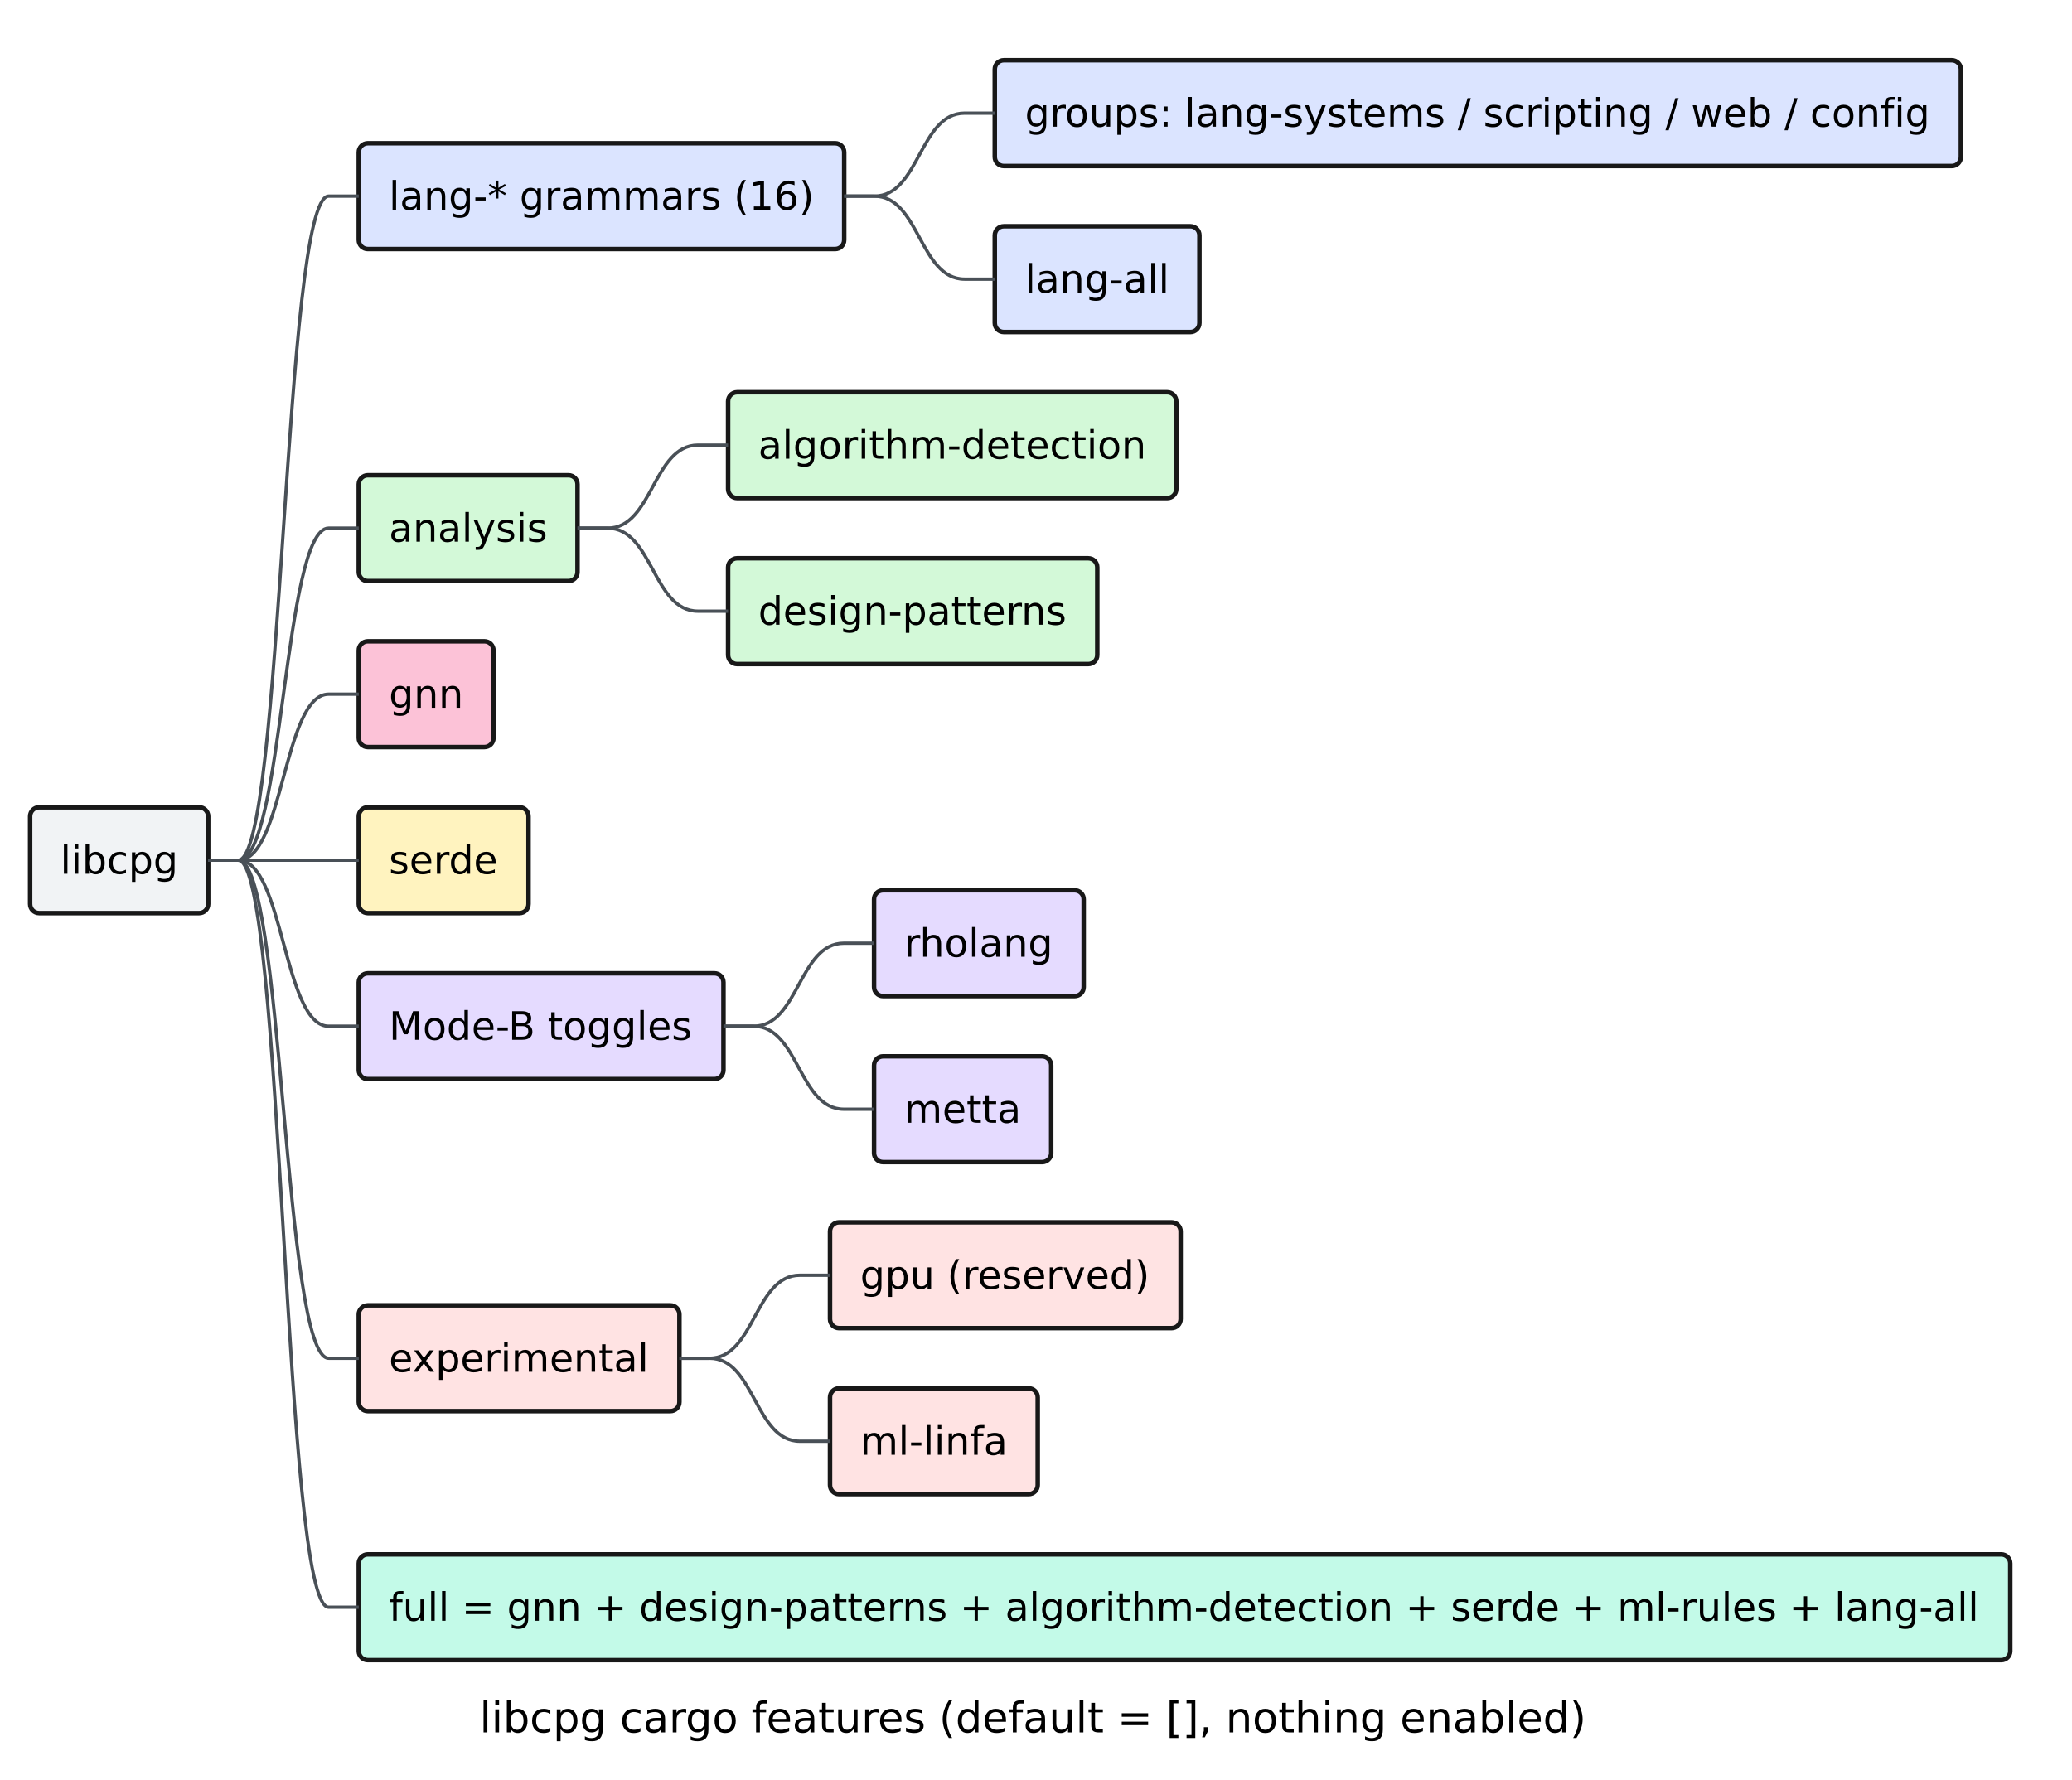
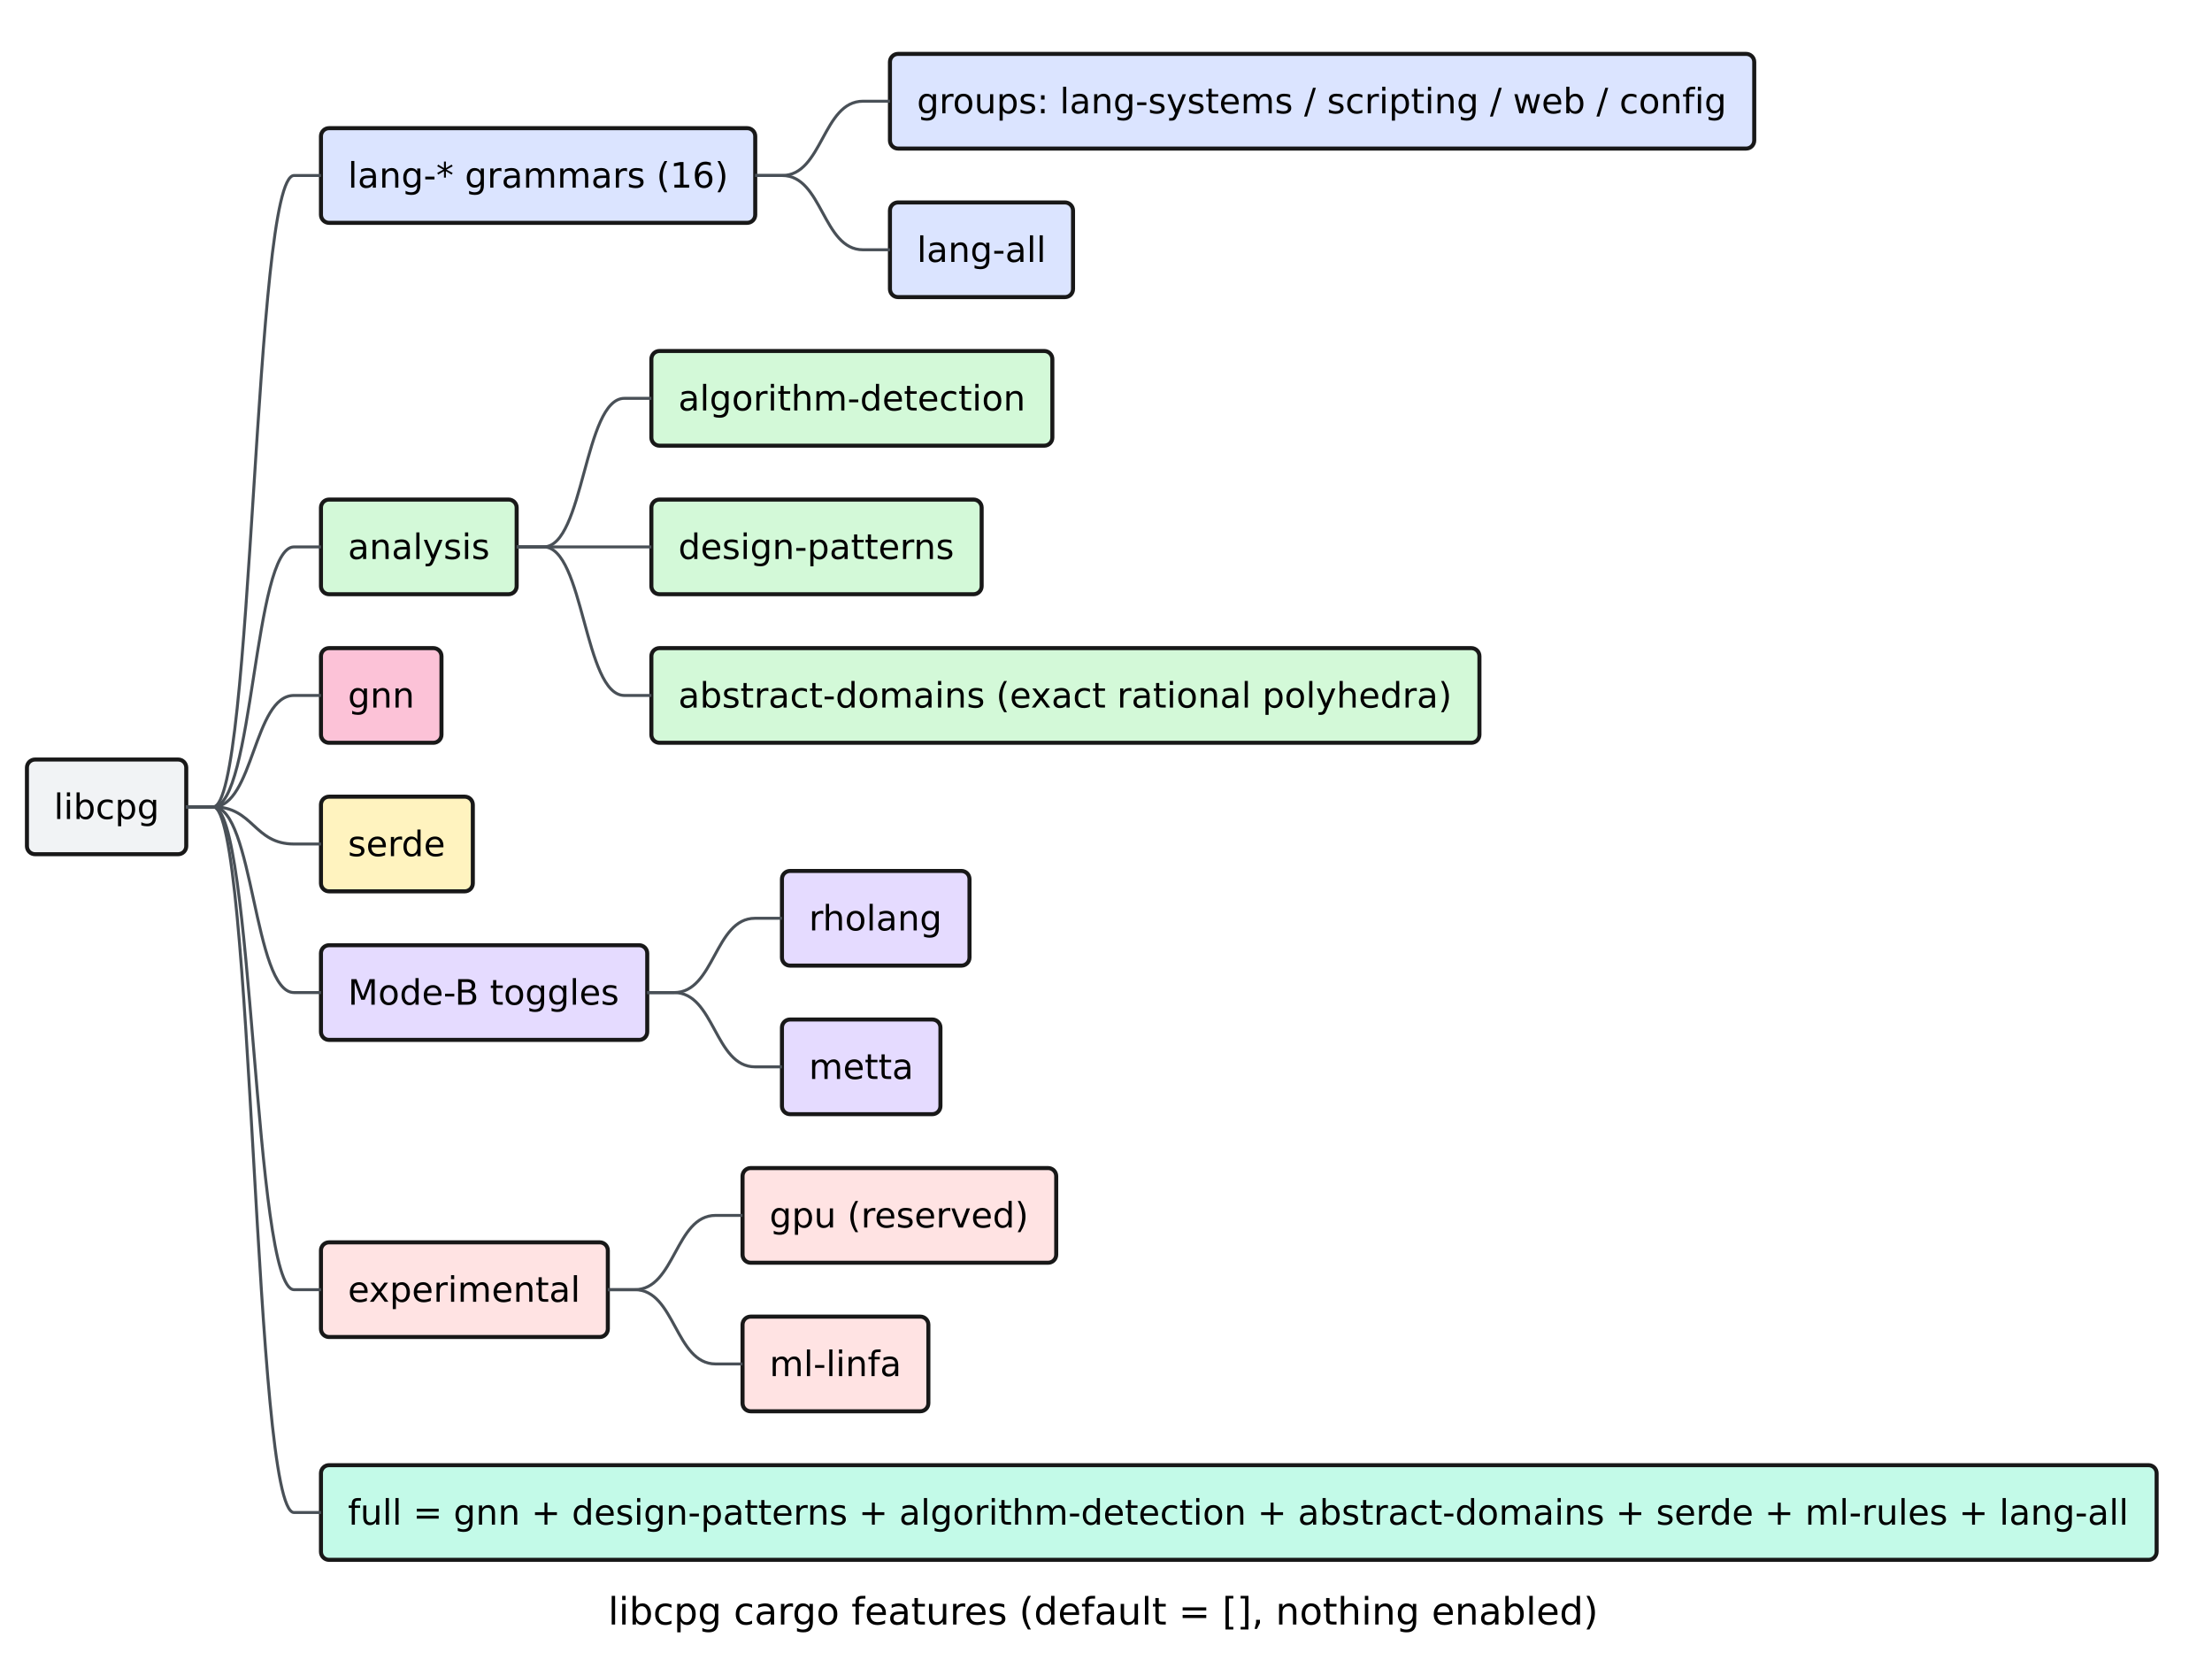
- <svg xmlns="http://www.w3.org/2000/svg" contentStyleType="text/css" data-diagram-type="MINDMAP" height="591px" preserveAspectRatio="none" style="width:688px;height:591px;background:#FFFFFF;" version="1.1" viewBox="0 0 688 591" width="688px" zoomAndPan="magnify">
+ <svg xmlns="http://www.w3.org/2000/svg" contentStyleType="text/css" data-diagram-type="MINDMAP" height="619px" preserveAspectRatio="none" style="width:821px;height:619px;background:#FFFFFF;" version="1.1" viewBox="0 0 821 619" width="821px" zoomAndPan="magnify">
  <defs />
  <g>
-     <rect fill="#F1F3F5" height="35.133" rx="3" ry="3" style="stroke:#181818;stroke-width:1.5;" width="59.127" x="10" y="268.098" />
-     <text fill="#000000" font-family="'DejaVu Sans'" font-size="13" lengthAdjust="spacing" textLength="39.127" x="20" y="290.165">libcpg</text>
+     <rect fill="#F1F3F5" height="35.133" rx="3" ry="3" style="stroke:#181818;stroke-width:1.5;" width="59.127" x="10" y="281.881" />
+     <text fill="#000000" font-family="'DejaVu Sans'" font-size="13" lengthAdjust="spacing" textLength="39.127" x="20" y="303.948">libcpg</text>
    <rect fill="#DBE4FF" height="35.133" rx="3" ry="3" style="stroke:#181818;stroke-width:1.5;" width="161.185" x="119.127" y="47.566" />
    <text fill="#000000" font-family="'DejaVu Sans'" font-size="13" lengthAdjust="spacing" textLength="141.185" x="129.127" y="69.633">lang-* grammars (16)</text>
    <rect fill="#DBE4FF" height="35.133" rx="3" ry="3" style="stroke:#181818;stroke-width:1.5;" width="320.784" x="330.312" y="20" />
    <text fill="#000000" font-family="'DejaVu Sans'" font-size="13" lengthAdjust="spacing" textLength="300.784" x="340.312" y="42.067">groups: lang-systems / scripting / web / config</text>
    <path d="M280.312,65.133 L290.312,65.133 C305.312,65.133 305.312,37.566 320.312,37.566 L330.312,37.566" fill="none" style="stroke:#495057;stroke-width:1.1;" />
    <rect fill="#DBE4FF" height="35.133" rx="3" ry="3" style="stroke:#181818;stroke-width:1.5;" width="67.95" x="330.312" y="75.133" />
    <text fill="#000000" font-family="'DejaVu Sans'" font-size="13" lengthAdjust="spacing" textLength="47.95" x="340.312" y="97.2">lang-all</text>
    <path d="M280.312,65.133 L290.312,65.133 C305.312,65.133 305.312,92.699 320.312,92.699 L330.312,92.699" fill="none" style="stroke:#495057;stroke-width:1.1;" />
-     <path d="M69.127,285.664 L79.127,285.664 C94.127,285.664 94.127,65.133 109.127,65.133 L119.127,65.133" fill="none" style="stroke:#495057;stroke-width:1.1;" />
-     <rect fill="#D3F9D8" height="35.133" rx="3" ry="3" style="stroke:#181818;stroke-width:1.5;" width="72.635" x="119.127" y="157.832" />
-     <text fill="#000000" font-family="'DejaVu Sans'" font-size="13" lengthAdjust="spacing" textLength="52.635" x="129.127" y="179.899">analysis</text>
+     <path d="M69.127,299.447 L79.127,299.447 C94.127,299.447 94.127,65.133 109.127,65.133 L119.127,65.133" fill="none" style="stroke:#495057;stroke-width:1.1;" />
+     <rect fill="#D3F9D8" height="35.133" rx="3" ry="3" style="stroke:#181818;stroke-width:1.5;" width="72.635" x="119.127" y="185.398" />
+     <text fill="#000000" font-family="'DejaVu Sans'" font-size="13" lengthAdjust="spacing" textLength="52.635" x="129.127" y="207.465">analysis</text>
    <rect fill="#D3F9D8" height="35.133" rx="3" ry="3" style="stroke:#181818;stroke-width:1.5;" width="148.826" x="241.762" y="130.266" />
    <text fill="#000000" font-family="'DejaVu Sans'" font-size="13" lengthAdjust="spacing" textLength="128.826" x="251.762" y="152.333">algorithm-detection</text>
-     <path d="M191.762,175.398 L201.762,175.398 C216.762,175.398 216.762,147.832 231.762,147.832 L241.762,147.832" fill="none" style="stroke:#495057;stroke-width:1.1;" />
+     <path d="M191.762,202.965 L201.762,202.965 C216.762,202.965 216.762,147.832 231.762,147.832 L241.762,147.832" fill="none" style="stroke:#495057;stroke-width:1.1;" />
    <rect fill="#D3F9D8" height="35.133" rx="3" ry="3" style="stroke:#181818;stroke-width:1.5;" width="122.585" x="241.762" y="185.398" />
    <text fill="#000000" font-family="'DejaVu Sans'" font-size="13" lengthAdjust="spacing" textLength="102.585" x="251.762" y="207.465">design-patterns</text>
-     <path d="M191.762,175.398 L201.762,175.398 C216.762,175.398 216.762,202.965 231.762,202.965 L241.762,202.965" fill="none" style="stroke:#495057;stroke-width:1.1;" />
-     <path d="M69.127,285.664 L79.127,285.664 C94.127,285.664 94.127,175.398 109.127,175.398 L119.127,175.398" fill="none" style="stroke:#495057;stroke-width:1.1;" />
-     <rect fill="#FCC2D7" height="35.133" rx="3" ry="3" style="stroke:#181818;stroke-width:1.5;" width="44.73" x="119.127" y="212.965" />
-     <text fill="#000000" font-family="'DejaVu Sans'" font-size="13" lengthAdjust="spacing" textLength="24.73" x="129.127" y="235.032">gnn</text>
-     <path d="M69.127,285.664 L79.127,285.664 C94.127,285.664 94.127,230.531 109.127,230.531 L119.127,230.531" fill="none" style="stroke:#495057;stroke-width:1.1;" />
-     <rect fill="#FFF3BF" height="35.133" rx="3" ry="3" style="stroke:#181818;stroke-width:1.5;" width="56.366" x="119.127" y="268.098" />
-     <text fill="#000000" font-family="'DejaVu Sans'" font-size="13" lengthAdjust="spacing" textLength="36.366" x="129.127" y="290.165">serde</text>
-     <path d="M69.127,285.664 L79.127,285.664 C94.127,285.664 94.127,285.664 109.127,285.664 L119.127,285.664" fill="none" style="stroke:#495057;stroke-width:1.1;" />
-     <rect fill="#E5DBFF" height="35.133" rx="3" ry="3" style="stroke:#181818;stroke-width:1.5;" width="121.099" x="119.127" y="323.231" />
-     <text fill="#000000" font-family="'DejaVu Sans'" font-size="13" lengthAdjust="spacing" textLength="101.099" x="129.127" y="345.297">Mode-B toggles</text>
-     <rect fill="#E5DBFF" height="35.133" rx="3" ry="3" style="stroke:#181818;stroke-width:1.5;" width="69.607" x="290.226" y="295.664" />
-     <text fill="#000000" font-family="'DejaVu Sans'" font-size="13" lengthAdjust="spacing" textLength="49.607" x="300.226" y="317.731">rholang</text>
-     <path d="M240.226,340.797 L250.226,340.797 C265.226,340.797 265.226,313.231 280.226,313.231 L290.226,313.231" fill="none" style="stroke:#495057;stroke-width:1.1;" />
-     <rect fill="#E5DBFF" height="35.133" rx="3" ry="3" style="stroke:#181818;stroke-width:1.5;" width="58.822" x="290.226" y="350.797" />
-     <text fill="#000000" font-family="'DejaVu Sans'" font-size="13" lengthAdjust="spacing" textLength="38.822" x="300.226" y="372.864">metta</text>
-     <path d="M240.226,340.797 L250.226,340.797 C265.226,340.797 265.226,368.363 280.226,368.363 L290.226,368.363" fill="none" style="stroke:#495057;stroke-width:1.1;" />
-     <path d="M69.127,285.664 L79.127,285.664 C94.127,285.664 94.127,340.797 109.127,340.797 L119.127,340.797" fill="none" style="stroke:#495057;stroke-width:1.1;" />
-     <rect fill="#FFE3E3" height="35.133" rx="3" ry="3" style="stroke:#181818;stroke-width:1.5;" width="106.474" x="119.127" y="433.496" />
-     <text fill="#000000" font-family="'DejaVu Sans'" font-size="13" lengthAdjust="spacing" textLength="86.474" x="129.127" y="455.563">experimental</text>
-     <rect fill="#FFE3E3" height="35.133" rx="3" ry="3" style="stroke:#181818;stroke-width:1.5;" width="116.421" x="275.601" y="405.93" />
-     <text fill="#000000" font-family="'DejaVu Sans'" font-size="13" lengthAdjust="spacing" textLength="96.421" x="285.601" y="427.997">gpu (reserved)</text>
-     <path d="M225.601,451.062 L235.601,451.062 C250.601,451.062 250.601,423.496 265.601,423.496 L275.601,423.496" fill="none" style="stroke:#495057;stroke-width:1.1;" />
-     <rect fill="#FFE3E3" height="35.133" rx="3" ry="3" style="stroke:#181818;stroke-width:1.5;" width="68.972" x="275.601" y="461.062" />
-     <text fill="#000000" font-family="'DejaVu Sans'" font-size="13" lengthAdjust="spacing" textLength="48.972" x="285.601" y="483.129">ml-linfa</text>
-     <path d="M225.601,451.062 L235.601,451.062 C250.601,451.062 250.601,478.629 265.601,478.629 L275.601,478.629" fill="none" style="stroke:#495057;stroke-width:1.1;" />
-     <path d="M69.127,285.664 L79.127,285.664 C94.127,285.664 94.127,451.062 109.127,451.062 L119.127,451.062" fill="none" style="stroke:#495057;stroke-width:1.1;" />
-     <rect fill="#C3FAE8" height="35.133" rx="3" ry="3" style="stroke:#181818;stroke-width:1.5;" width="548.373" x="119.127" y="516.195" />
-     <text fill="#000000" font-family="'DejaVu Sans'" font-size="13" lengthAdjust="spacing" textLength="528.373" x="129.127" y="538.262">full = gnn + design-patterns + algorithm-detection + serde + ml-rules + lang-all</text>
-     <path d="M69.127,285.664 L79.127,285.664 C94.127,285.664 94.127,533.762 109.127,533.762 L119.127,533.762" fill="none" style="stroke:#495057;stroke-width:1.1;" />
+     <path d="M191.762,202.965 L201.762,202.965 C216.762,202.965 216.762,202.965 231.762,202.965 L241.762,202.965" fill="none" style="stroke:#495057;stroke-width:1.1;" />
+     <rect fill="#D3F9D8" height="35.133" rx="3" ry="3" style="stroke:#181818;stroke-width:1.5;" width="307.339" x="241.762" y="240.531" />
+     <text fill="#000000" font-family="'DejaVu Sans'" font-size="13" lengthAdjust="spacing" textLength="287.339" x="251.762" y="262.598">abstract-domains (exact rational polyhedra)</text>
+     <path d="M191.762,202.965 L201.762,202.965 C216.762,202.965 216.762,258.098 231.762,258.098 L241.762,258.098" fill="none" style="stroke:#495057;stroke-width:1.1;" />
+     <path d="M69.127,299.447 L79.127,299.447 C94.127,299.447 94.127,202.965 109.127,202.965 L119.127,202.965" fill="none" style="stroke:#495057;stroke-width:1.1;" />
+     <rect fill="#FCC2D7" height="35.133" rx="3" ry="3" style="stroke:#181818;stroke-width:1.5;" width="44.73" x="119.127" y="240.531" />
+     <text fill="#000000" font-family="'DejaVu Sans'" font-size="13" lengthAdjust="spacing" textLength="24.73" x="129.127" y="262.598">gnn</text>
+     <path d="M69.127,299.447 L79.127,299.447 C94.127,299.447 94.127,258.098 109.127,258.098 L119.127,258.098" fill="none" style="stroke:#495057;stroke-width:1.1;" />
+     <rect fill="#FFF3BF" height="35.133" rx="3" ry="3" style="stroke:#181818;stroke-width:1.5;" width="56.366" x="119.127" y="295.664" />
+     <text fill="#000000" font-family="'DejaVu Sans'" font-size="13" lengthAdjust="spacing" textLength="36.366" x="129.127" y="317.731">serde</text>
+     <path d="M69.127,299.447 L79.127,299.447 C94.127,299.447 94.127,313.231 109.127,313.231 L119.127,313.231" fill="none" style="stroke:#495057;stroke-width:1.1;" />
+     <rect fill="#E5DBFF" height="35.133" rx="3" ry="3" style="stroke:#181818;stroke-width:1.5;" width="121.099" x="119.127" y="350.797" />
+     <text fill="#000000" font-family="'DejaVu Sans'" font-size="13" lengthAdjust="spacing" textLength="101.099" x="129.127" y="372.864">Mode-B toggles</text>
+     <rect fill="#E5DBFF" height="35.133" rx="3" ry="3" style="stroke:#181818;stroke-width:1.5;" width="69.607" x="290.226" y="323.231" />
+     <text fill="#000000" font-family="'DejaVu Sans'" font-size="13" lengthAdjust="spacing" textLength="49.607" x="300.226" y="345.297">rholang</text>
+     <path d="M240.226,368.363 L250.226,368.363 C265.226,368.363 265.226,340.797 280.226,340.797 L290.226,340.797" fill="none" style="stroke:#495057;stroke-width:1.1;" />
+     <rect fill="#E5DBFF" height="35.133" rx="3" ry="3" style="stroke:#181818;stroke-width:1.5;" width="58.822" x="290.226" y="378.363" />
+     <text fill="#000000" font-family="'DejaVu Sans'" font-size="13" lengthAdjust="spacing" textLength="38.822" x="300.226" y="400.43">metta</text>
+     <path d="M240.226,368.363 L250.226,368.363 C265.226,368.363 265.226,395.93 280.226,395.93 L290.226,395.93" fill="none" style="stroke:#495057;stroke-width:1.1;" />
+     <path d="M69.127,299.447 L79.127,299.447 C94.127,299.447 94.127,368.363 109.127,368.363 L119.127,368.363" fill="none" style="stroke:#495057;stroke-width:1.1;" />
+     <rect fill="#FFE3E3" height="35.133" rx="3" ry="3" style="stroke:#181818;stroke-width:1.5;" width="106.474" x="119.127" y="461.062" />
+     <text fill="#000000" font-family="'DejaVu Sans'" font-size="13" lengthAdjust="spacing" textLength="86.474" x="129.127" y="483.129">experimental</text>
+     <rect fill="#FFE3E3" height="35.133" rx="3" ry="3" style="stroke:#181818;stroke-width:1.5;" width="116.421" x="275.601" y="433.496" />
+     <text fill="#000000" font-family="'DejaVu Sans'" font-size="13" lengthAdjust="spacing" textLength="96.421" x="285.601" y="455.563">gpu (reserved)</text>
+     <path d="M225.601,478.629 L235.601,478.629 C250.601,478.629 250.601,451.062 265.601,451.062 L275.601,451.062" fill="none" style="stroke:#495057;stroke-width:1.1;" />
+     <rect fill="#FFE3E3" height="35.133" rx="3" ry="3" style="stroke:#181818;stroke-width:1.5;" width="68.972" x="275.601" y="488.629" />
+     <text fill="#000000" font-family="'DejaVu Sans'" font-size="13" lengthAdjust="spacing" textLength="48.972" x="285.601" y="510.696">ml-linfa</text>
+     <path d="M225.601,478.629 L235.601,478.629 C250.601,478.629 250.601,506.195 265.601,506.195 L275.601,506.195" fill="none" style="stroke:#495057;stroke-width:1.1;" />
+     <path d="M69.127,299.447 L79.127,299.447 C94.127,299.447 94.127,478.629 109.127,478.629 L119.127,478.629" fill="none" style="stroke:#495057;stroke-width:1.1;" />
+     <rect fill="#C3FAE8" height="35.133" rx="3" ry="3" style="stroke:#181818;stroke-width:1.5;" width="681.324" x="119.127" y="543.762" />
+     <text fill="#000000" font-family="'DejaVu Sans'" font-size="13" lengthAdjust="spacing" textLength="661.324" x="129.127" y="565.829">full = gnn + design-patterns + algorithm-detection + abstract-domains + serde + ml-rules + lang-all</text>
+     <path d="M69.127,299.447 L79.127,299.447 C94.127,299.447 94.127,561.328 109.127,561.328 L119.127,561.328" fill="none" style="stroke:#495057;stroke-width:1.1;" />
    <g class="caption" data-source-line="2">
-       <text fill="#000000" font-family="'DejaVu Sans'" font-size="14" lengthAdjust="spacing" textLength="367.999" x="159.25" y="575.323">libcpg cargo features (default = [], nothing enabled)</text>
+       <text fill="#000000" font-family="'DejaVu Sans'" font-size="14" lengthAdjust="spacing" textLength="367.999" x="225.726" y="602.89">libcpg cargo features (default = [], nothing enabled)</text>
    </g>
  </g>
</svg>
